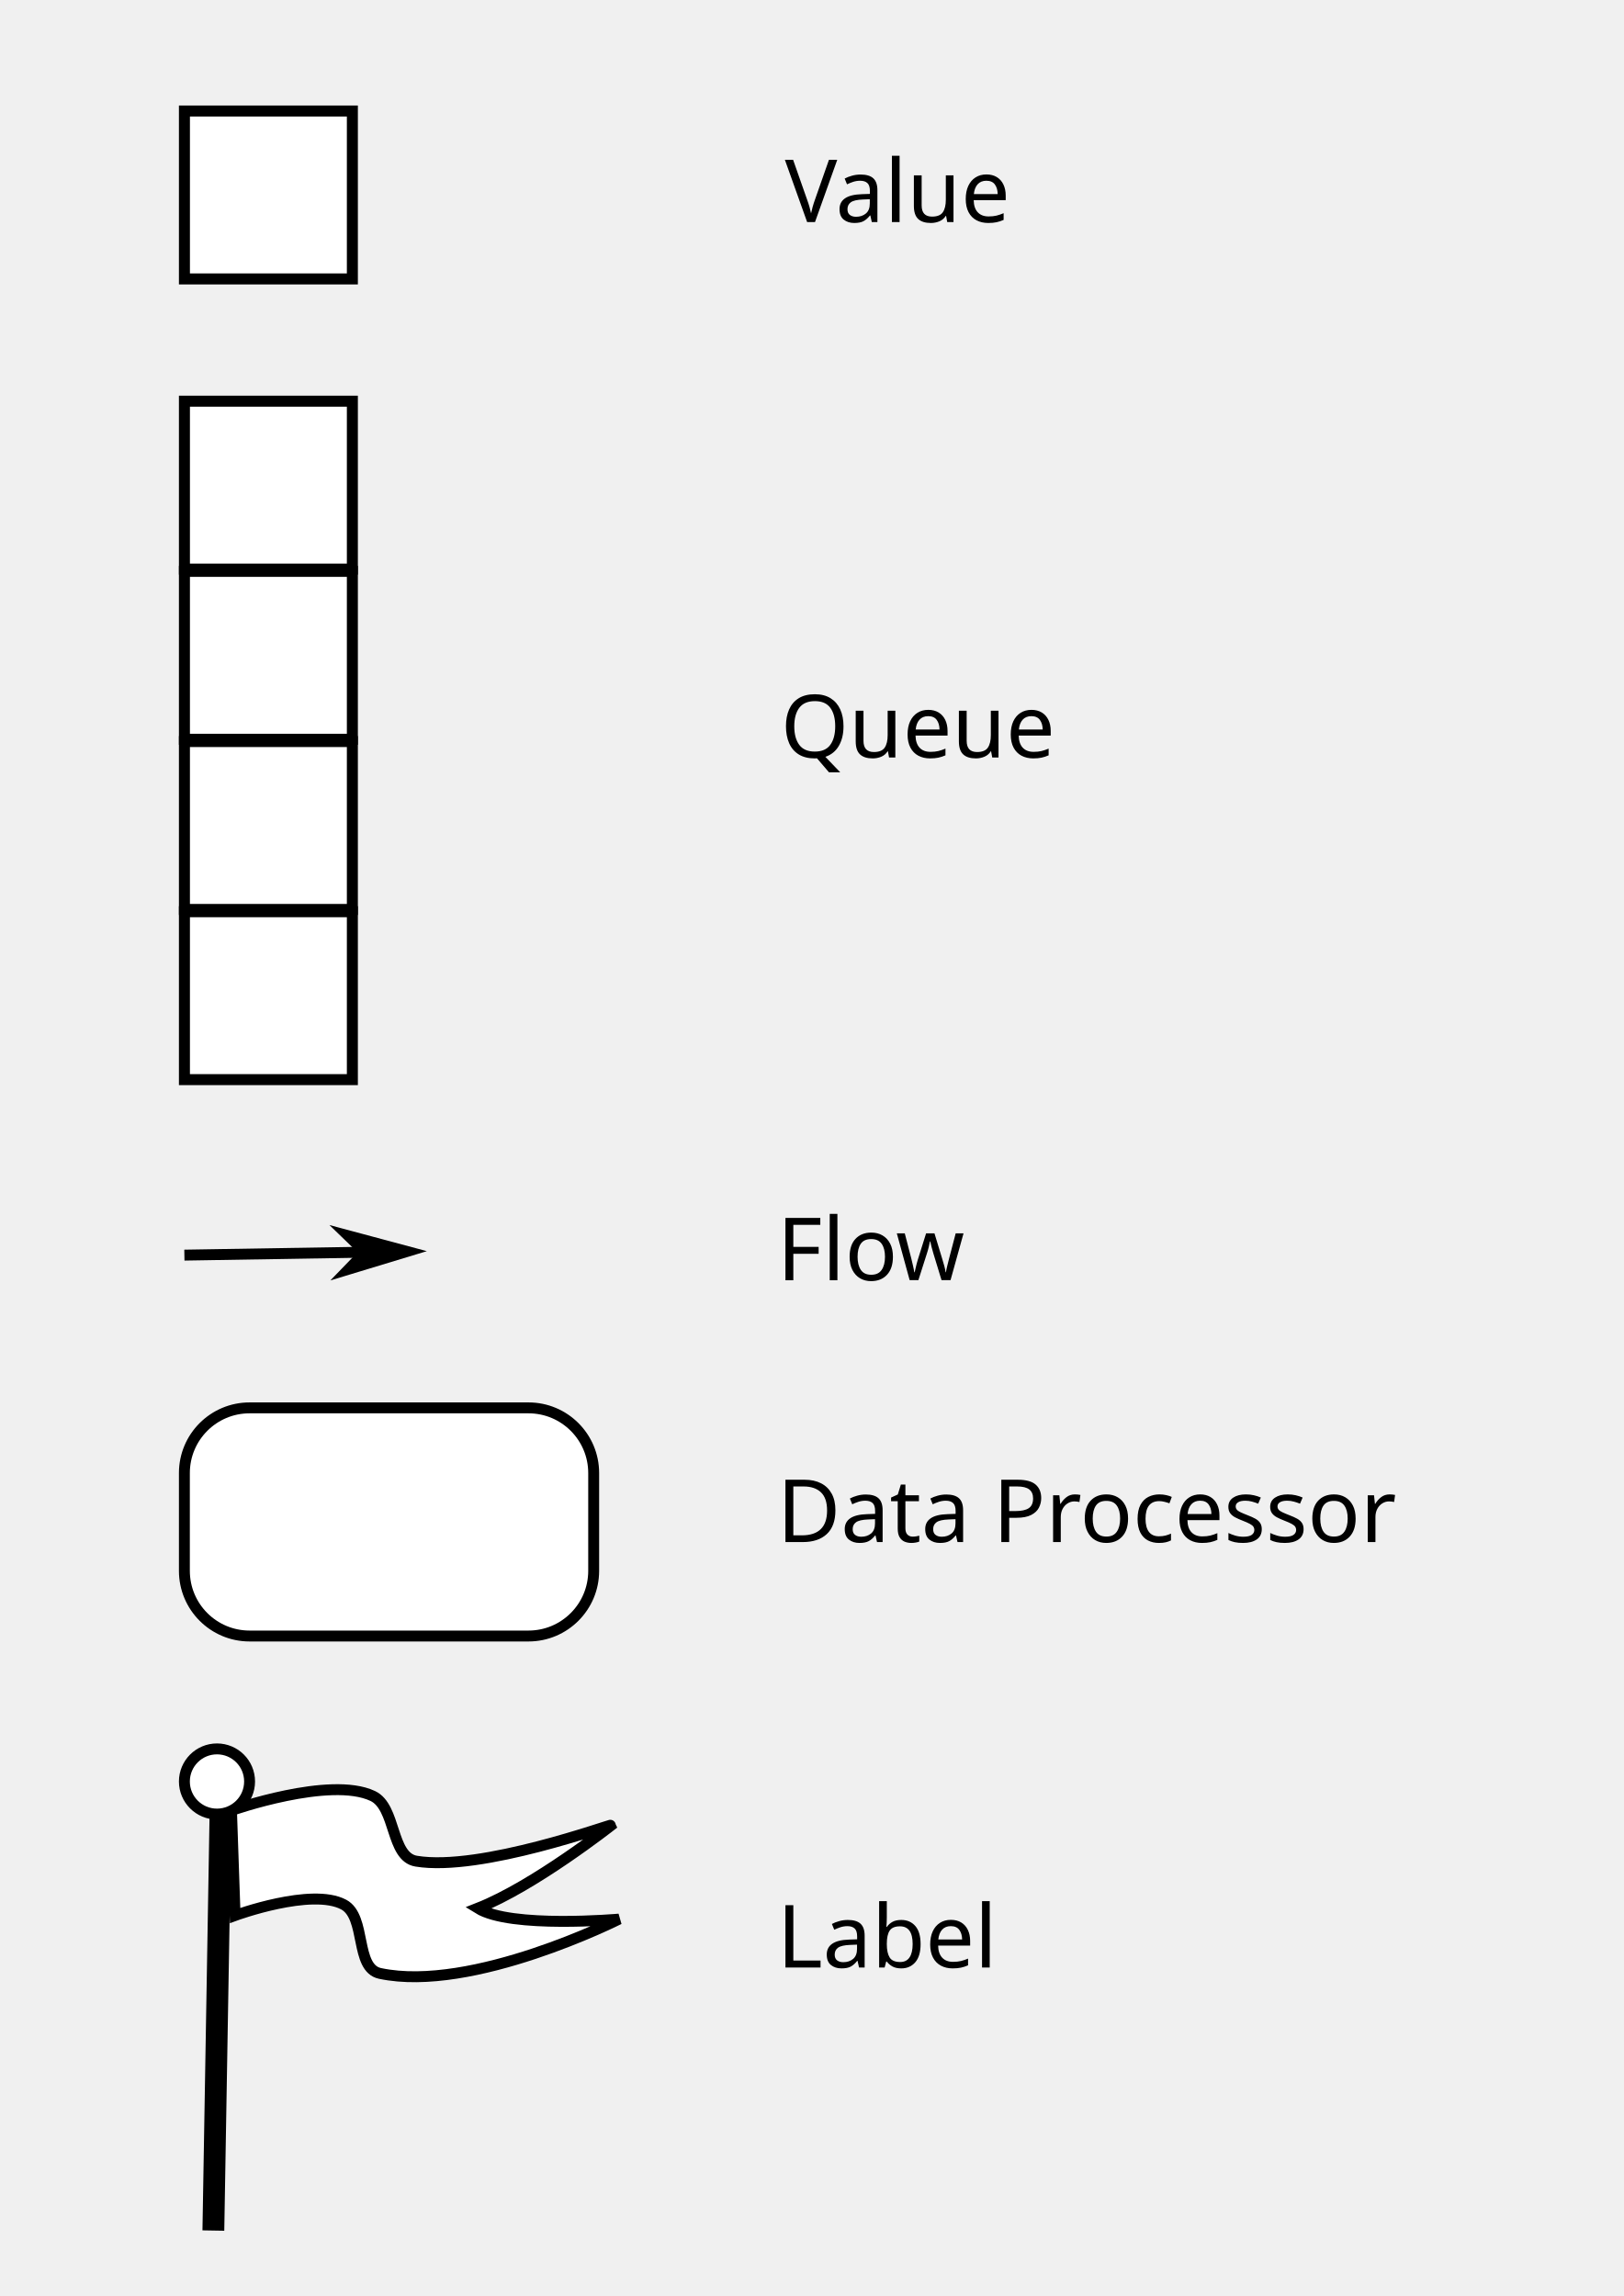
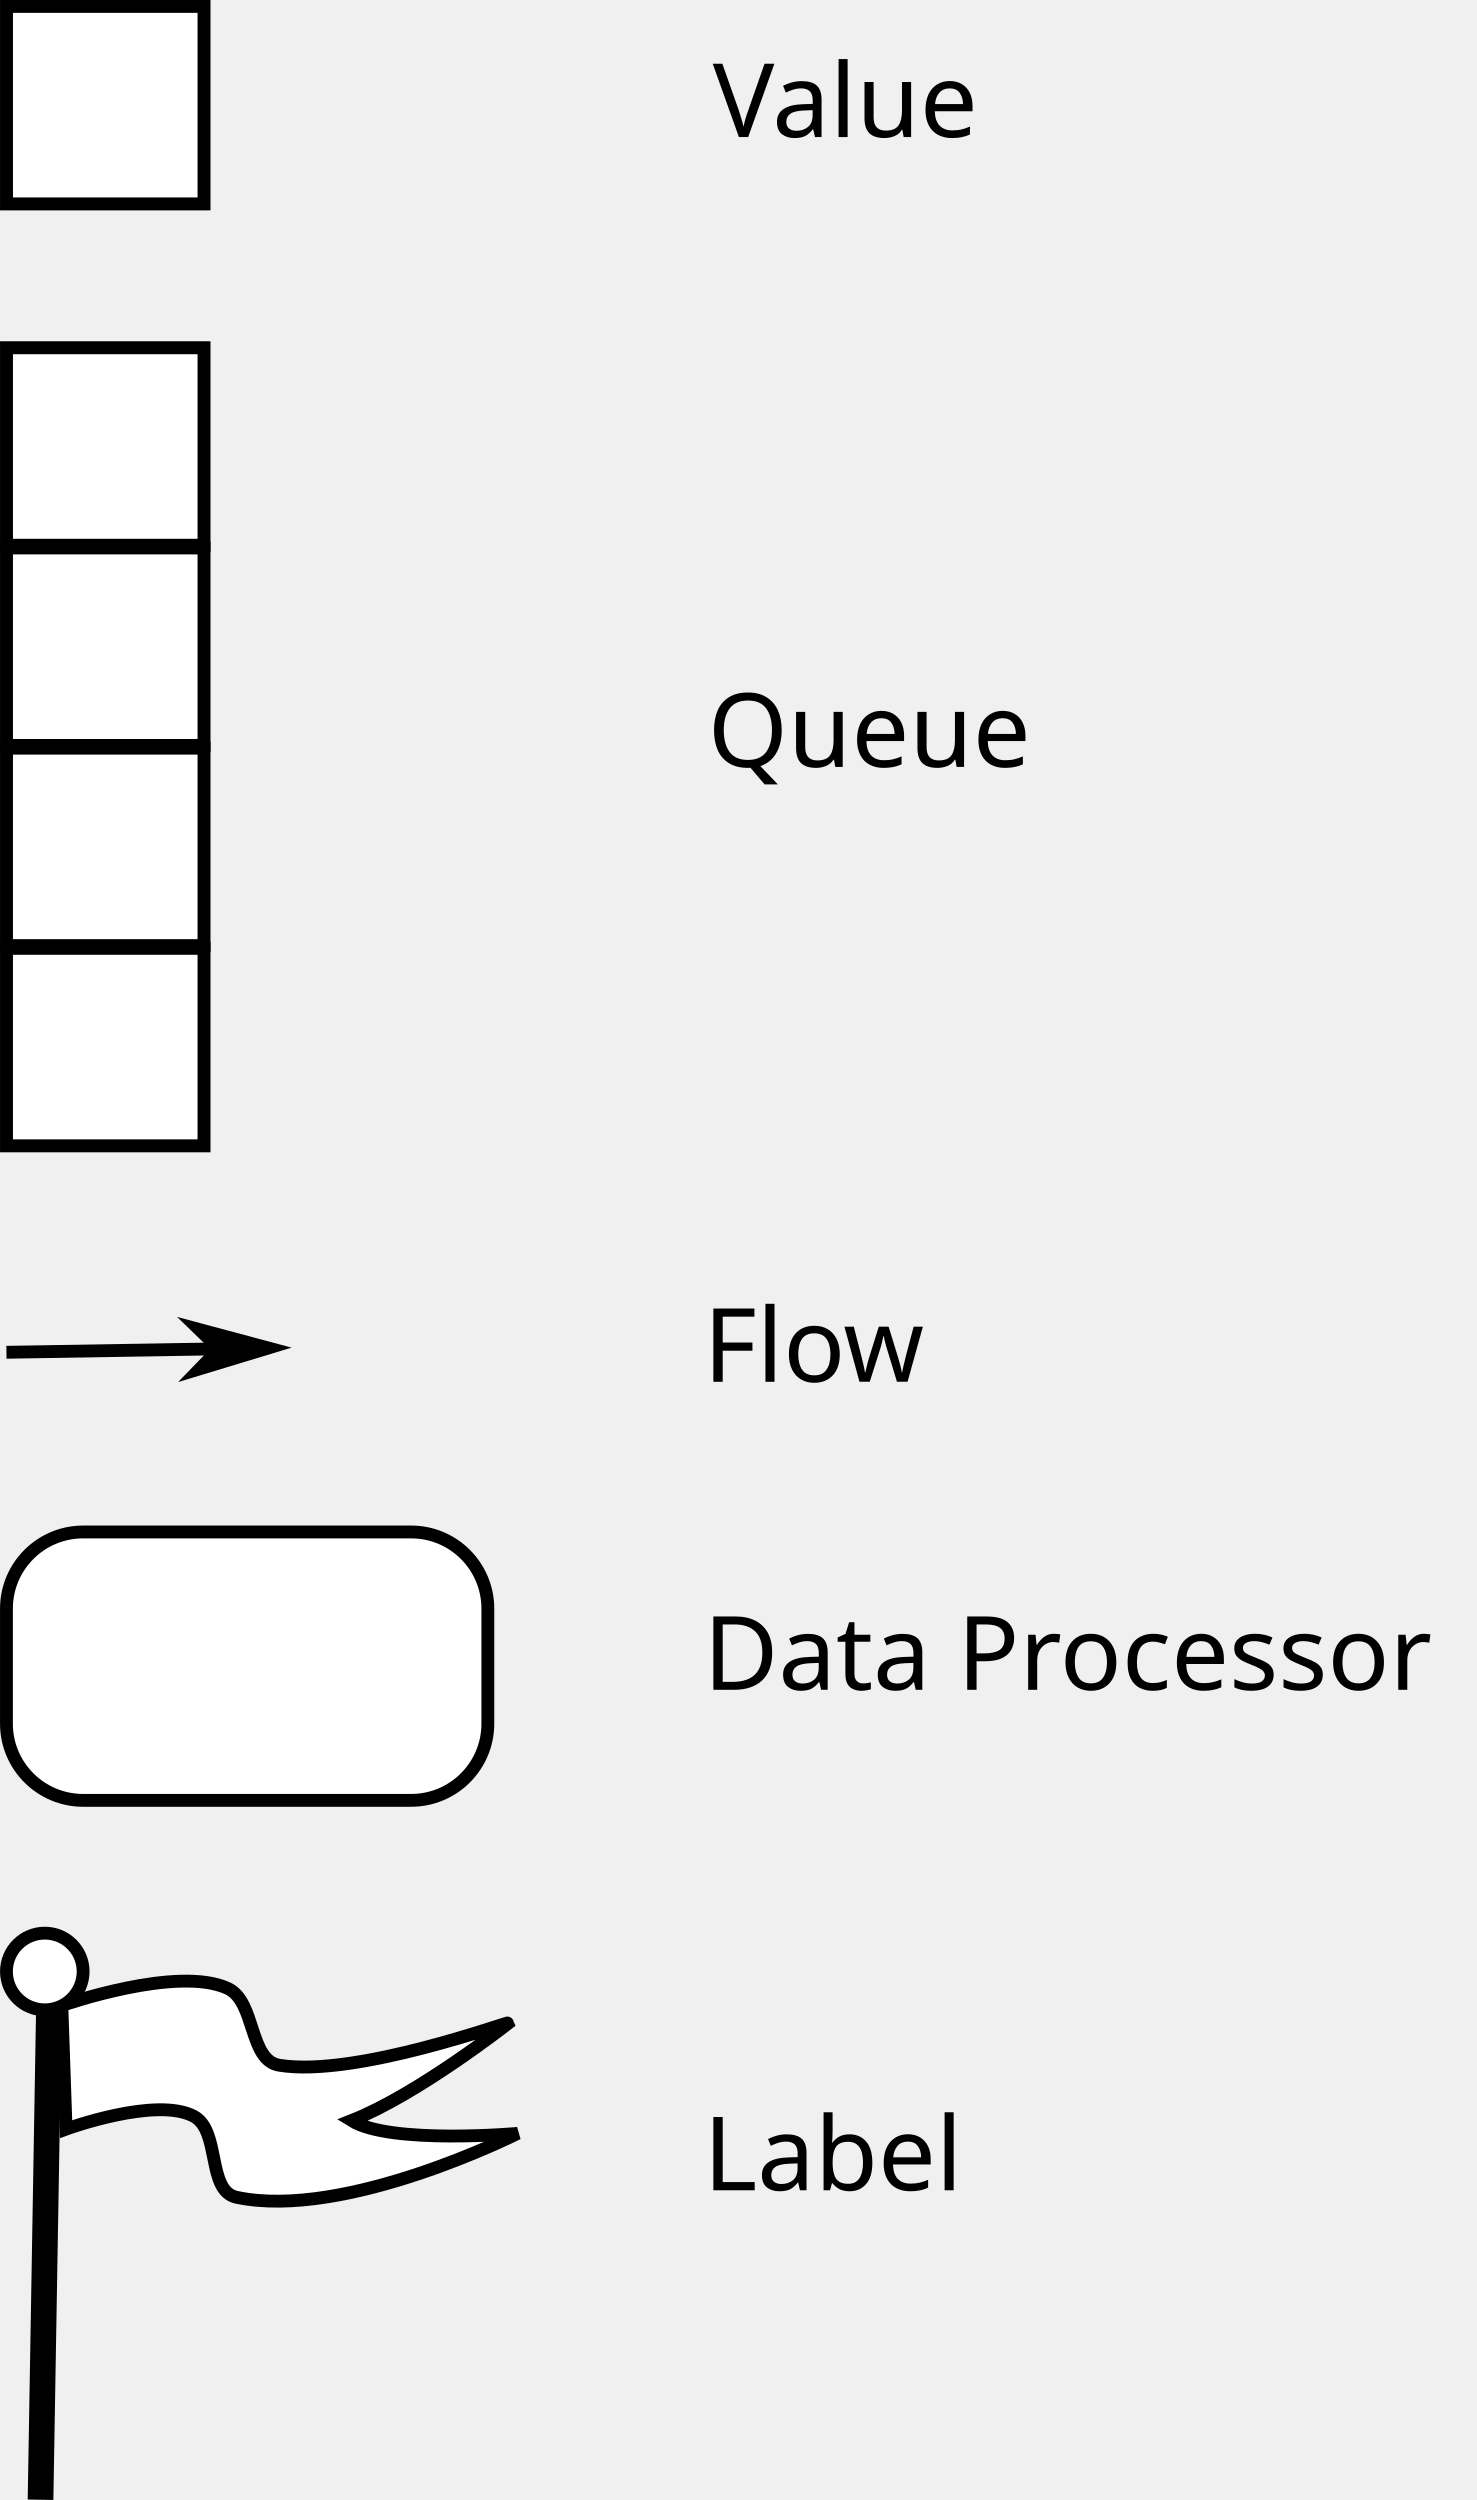
- <svg xmlns="http://www.w3.org/2000/svg" width="744.094" height="1052.362" id="svg2" version="1.1">
+ <svg xmlns="http://www.w3.org/2000/svg" width="234.991" height="397.984" id="svg2" version="1.1">
  <defs id="defs4">
-     <marker orient="auto" refY="0.0" refX="0.0" id="Arrow1Mend" style="overflow:visible;">
-       <path id="path3847" d="M 0.0,0.0 L 5.0,-5.0 L -12.5,0.0 L 5.0,5.0 L 0.0,0.0 z " style="fill-rule:evenodd;stroke:#000000;stroke-width:1.0pt;marker-start:none;" transform="scale(0.4) rotate(180) translate(10,0)" />
+     <marker orient="auto" refY="0" refX="0" id="Arrow1Mend" style="overflow:visible">
+       <path id="path3847" d="M 0,0 5,-5 -12.5,0 5,5 0,0 z" style="fill-rule:evenodd;stroke:#000000;stroke-width:1pt;marker-start:none" transform="matrix(-0.4,0,0,-0.4,-4,0)" />
    </marker>
-     <marker orient="auto" refY="0.0" refX="0.0" id="Arrow1Lend" style="overflow:visible;">
-       <path id="path3841" d="M 0.0,0.0 L 5.0,-5.0 L -12.5,0.0 L 5.0,5.0 L 0.0,0.0 z " style="fill-rule:evenodd;stroke:#000000;stroke-width:1.0pt;marker-start:none;" transform="scale(0.8) rotate(180) translate(12.5,0)" />
+     <marker orient="auto" refY="0" refX="0" id="Arrow1Lend" style="overflow:visible">
+       <path id="path3841" d="M 0,0 5,-5 -12.5,0 5,5 0,0 z" style="fill-rule:evenodd;stroke:#000000;stroke-width:1pt;marker-start:none" transform="matrix(-0.8,0,0,-0.8,-10,0)" />
    </marker>
  </defs>
-   <g id="layer1">
-     <rect style="fill:#ffffff;stroke:#000000;stroke-width:5.04;stroke-miterlimit:4;stroke-dasharray:none" id="rect3755" width="76.96" height="76.96" x="84.52" y="-127.842" transform="scale(1,-1)" />
-     <rect style="fill:#ffffff;stroke:#000000;stroke-width:5;stroke-miterlimit:4;stroke-dasharray:none" id="rect3820" width="187.566" height="104.572" x="84.5" y="645.29" ry="29.878" />
-     <g id="g3828" style="fill:#ffffff" transform="matrix(0.9999986,0,0,1,-264.0738,438.0854)">
-       <path id="path3822" d="m 370.153,391.731 c 0,0 45.112,-15.885 64.735,-6.64 10.828,5.101 8.111,27.917 19.919,29.878 29.649,4.924 89.633,-17.184 89.633,-16.599 0,0 -35.6,28.041 -61.415,38.177 15.097,9.404 64.735,4.98 64.735,4.98 0,0 -67.235,33.918 -109.552,24.898 -11.619,-2.477 -6.136,-25.912 -16.599,-31.538 -14.693,-7.9 -49.796,4.98 -49.796,4.98 z" style="fill:#ffffff;stroke:#000000;stroke-width:5;stroke-linecap:butt;stroke-linejoin:miter;stroke-miterlimit:4;stroke-opacity:1;stroke-dasharray:none" />
-       <path id="path3824" d="M 365.173,390.071 361.853,584.277" style="fill:#ffffff;stroke:#000000;stroke-width:10;stroke-linecap:butt;stroke-linejoin:miter;stroke-miterlimit:4;stroke-opacity:1;stroke-dasharray:none" />
-       <path d="m 378.452,378.452 c 0,8.251 -6.688,14.939 -14.939,14.939 -8.251,0 -14.939,-6.688 -14.939,-14.939 0,-8.251 6.688,-14.939 14.939,-14.939 8.251,0 14.939,6.688 14.939,14.939 z" id="path3826" style="fill:#ffffff;stroke:#000000;stroke-width:5;stroke-miterlimit:4;stroke-dasharray:none" />
+   <g id="layer1" transform="translate(-81.9952,-627.375)">
+     <g id="g16217">
+       <rect transform="scale(1,-1)" y="-659.836" x="83.03" height="31.444" width="31.444" id="rect3755" style="fill:#ffffff;stroke:#000000;stroke-width:2.059;stroke-miterlimit:4;stroke-dasharray:none" />
+       <rect ry="12.207" y="871.255" x="83.021" height="42.726" width="76.636" id="rect3820" style="fill:#ffffff;stroke:#000000;stroke-width:2.043;stroke-miterlimit:4;stroke-dasharray:none" />
+       <g transform="matrix(0.4085796,0,0,0.4085802,-59.39889,786.5954)" style="fill:#ffffff" id="g3828">
+         <path style="fill:#ffffff;stroke:#000000;stroke-width:5;stroke-linecap:butt;stroke-linejoin:miter;stroke-miterlimit:4;stroke-opacity:1;stroke-dasharray:none" d="m 370.153,391.731 c 0,0 45.112,-15.885 64.735,-6.64 10.828,5.101 8.111,27.917 19.919,29.878 29.649,4.924 89.633,-17.184 89.633,-16.599 0,0 -35.6,28.041 -61.415,38.177 15.097,9.404 64.735,4.98 64.735,4.98 0,0 -67.235,33.918 -109.552,24.898 -11.619,-2.477 -6.136,-25.912 -16.599,-31.538 -14.693,-7.9 -49.796,4.98 -49.796,4.98 z" id="path3822" />
+         <path style="fill:#ffffff;stroke:#000000;stroke-width:10;stroke-linecap:butt;stroke-linejoin:miter;stroke-miterlimit:4;stroke-opacity:1;stroke-dasharray:none" d="M 365.173,390.071 361.853,584.277" id="path3824" />
+         <path style="fill:#ffffff;stroke:#000000;stroke-width:5;stroke-miterlimit:4;stroke-dasharray:none" id="path3826" d="m 378.452,378.452 c 0,8.251 -6.688,14.939 -14.939,14.939 -8.251,0 -14.939,-6.688 -14.939,-14.939 0,-8.251 6.688,-14.939 14.939,-14.939 8.251,0 14.939,6.688 14.939,14.939 z" />
+       </g>
+       <path id="path3833" d="m 83.021,842.651 41.37,-0.678" style="fill:none;stroke:#000000;stroke-width:2.043;stroke-linecap:butt;stroke-linejoin:miter;stroke-miterlimit:4;stroke-opacity:1;stroke-dasharray:none;marker-end:url(#Arrow1Mend)" />
+       <text id="text4465" y="649.194" x="195.458" style="font-size:16.343px;font-style:normal;font-weight:normal;line-height:125%;letter-spacing:0px;word-spacing:0px;fill:#000000;fill-opacity:1;stroke:none;font-family:Sans" xml:space="preserve">
+         <tspan y="649.194" x="195.458" id="tspan4467">Value</tspan>
+       </text>
+       <g transform="matrix(0.4085802,0,0,0.4085802,48.49642,607.6024)" id="g4500">
+         <rect transform="scale(1,-1)" y="-260.842" x="84.52" height="76.96" width="76.96" id="rect4492" style="fill:#ffffff;stroke:#000000;stroke-width:5.04;stroke-miterlimit:4;stroke-dasharray:none" />
+         <rect style="fill:#ffffff;stroke:#000000;stroke-width:5.04;stroke-miterlimit:4;stroke-dasharray:none" id="rect4494" width="76.96" height="76.96" x="84.52" y="-338.842" transform="scale(1,-1)" />
+         <rect transform="scale(1,-1)" y="-416.842" x="84.52" height="76.96" width="76.96" id="rect4496" style="fill:#ffffff;stroke:#000000;stroke-width:5.04;stroke-miterlimit:4;stroke-dasharray:none" />
+         <rect style="fill:#ffffff;stroke:#000000;stroke-width:5.04;stroke-miterlimit:4;stroke-dasharray:none" id="rect4498" width="76.96" height="76.96" x="84.52" y="-494.842" transform="scale(1,-1)" />
+       </g>
+       <text xml:space="preserve" style="font-size:16.343px;font-style:normal;font-weight:normal;line-height:125%;letter-spacing:0px;word-spacing:0px;fill:#000000;fill-opacity:1;stroke:none;font-family:Sans" x="194.668" y="749.464" id="text4506">
+         <tspan id="tspan4508" x="194.668" y="749.464">Queue</tspan>
+       </text>
+       <text id="text4510" y="847.355" x="193.981" style="font-size:16.343px;font-style:normal;font-weight:normal;line-height:125%;letter-spacing:0px;word-spacing:0px;fill:#000000;fill-opacity:1;stroke:none;font-family:Sans" xml:space="preserve">
+         <tspan y="847.355" x="193.981" id="tspan4512">Flow</tspan>
+       </text>
+       <text id="text4514" y="896.385" x="193.981" style="font-size:16.343px;font-style:normal;font-weight:normal;line-height:125%;letter-spacing:0px;word-spacing:0px;fill:#000000;fill-opacity:1;stroke:none;font-family:Sans" xml:space="preserve">
+         <tspan y="896.385" x="193.981" id="tspan4516">Data Processor</tspan>
+       </text>
+       <text id="text4518" y="976.058" x="193.981" style="font-size:16.343px;font-style:normal;font-weight:normal;line-height:125%;letter-spacing:0px;word-spacing:0px;fill:#000000;fill-opacity:1;stroke:none;font-family:Sans" xml:space="preserve">
+         <tspan y="976.058" x="193.981" id="tspan4520">Label</tspan>
+       </text>
    </g>
-     <path style="fill:none;stroke:#000000;stroke-width:5;stroke-linecap:butt;stroke-linejoin:miter;stroke-miterlimit:4;stroke-opacity:1;stroke-dasharray:none;marker-end:url(#Arrow1Mend)" d="M 84.5,575.282 185.753,573.622" id="path3833" />
-     <text xml:space="preserve" style="font-size:40px;font-style:normal;font-weight:normal;line-height:125%;letter-spacing:0px;word-spacing:0px;fill:#000000;fill-opacity:1;stroke:none;font-family:Sans" x="359.688" y="101.796" id="text4465">
-       <tspan id="tspan4467" x="359.688" y="101.796">Value</tspan>
-     </text>
-     <g id="g4500">
-       <rect style="fill:#ffffff;stroke:#000000;stroke-width:5.04;stroke-miterlimit:4;stroke-dasharray:none" id="rect4492" width="76.96" height="76.96" x="84.52" y="-260.842" transform="scale(1,-1)" />
-       <rect transform="scale(1,-1)" y="-338.842" x="84.52" height="76.96" width="76.96" id="rect4494" style="fill:#ffffff;stroke:#000000;stroke-width:5.04;stroke-miterlimit:4;stroke-dasharray:none" />
-       <rect style="fill:#ffffff;stroke:#000000;stroke-width:5.04;stroke-miterlimit:4;stroke-dasharray:none" id="rect4496" width="76.96" height="76.96" x="84.52" y="-416.842" transform="scale(1,-1)" />
-       <rect transform="scale(1,-1)" y="-494.842" x="84.52" height="76.96" width="76.96" id="rect4498" style="fill:#ffffff;stroke:#000000;stroke-width:5.04;stroke-miterlimit:4;stroke-dasharray:none" />
-     </g>
-     <text id="text4506" y="347.206" x="357.754" style="font-size:40px;font-style:normal;font-weight:normal;line-height:125%;letter-spacing:0px;word-spacing:0px;fill:#000000;fill-opacity:1;stroke:none;font-family:Sans" xml:space="preserve">
-       <tspan y="347.206" x="357.754" id="tspan4508">Queue</tspan>
-     </text>
-     <text xml:space="preserve" style="font-size:40px;font-style:normal;font-weight:normal;line-height:125%;letter-spacing:0px;word-spacing:0px;fill:#000000;fill-opacity:1;stroke:none;font-family:Sans" x="356.075" y="586.796" id="text4510">
-       <tspan id="tspan4512" x="356.075" y="586.796">Flow</tspan>
-     </text>
-     <text xml:space="preserve" style="font-size:40px;font-style:normal;font-weight:normal;line-height:125%;letter-spacing:0px;word-spacing:0px;fill:#000000;fill-opacity:1;stroke:none;font-family:Sans" x="356.074" y="706.796" id="text4514">
-       <tspan id="tspan4516" x="356.074" y="706.796">Data Processor</tspan>
-     </text>
-     <text xml:space="preserve" style="font-size:40px;font-style:normal;font-weight:normal;line-height:125%;letter-spacing:0px;word-spacing:0px;fill:#000000;fill-opacity:1;stroke:none;font-family:Sans" x="356.074" y="901.796" id="text4518">
-       <tspan id="tspan4520" x="356.074" y="901.796">Label</tspan>
-     </text>
  </g>
</svg>
